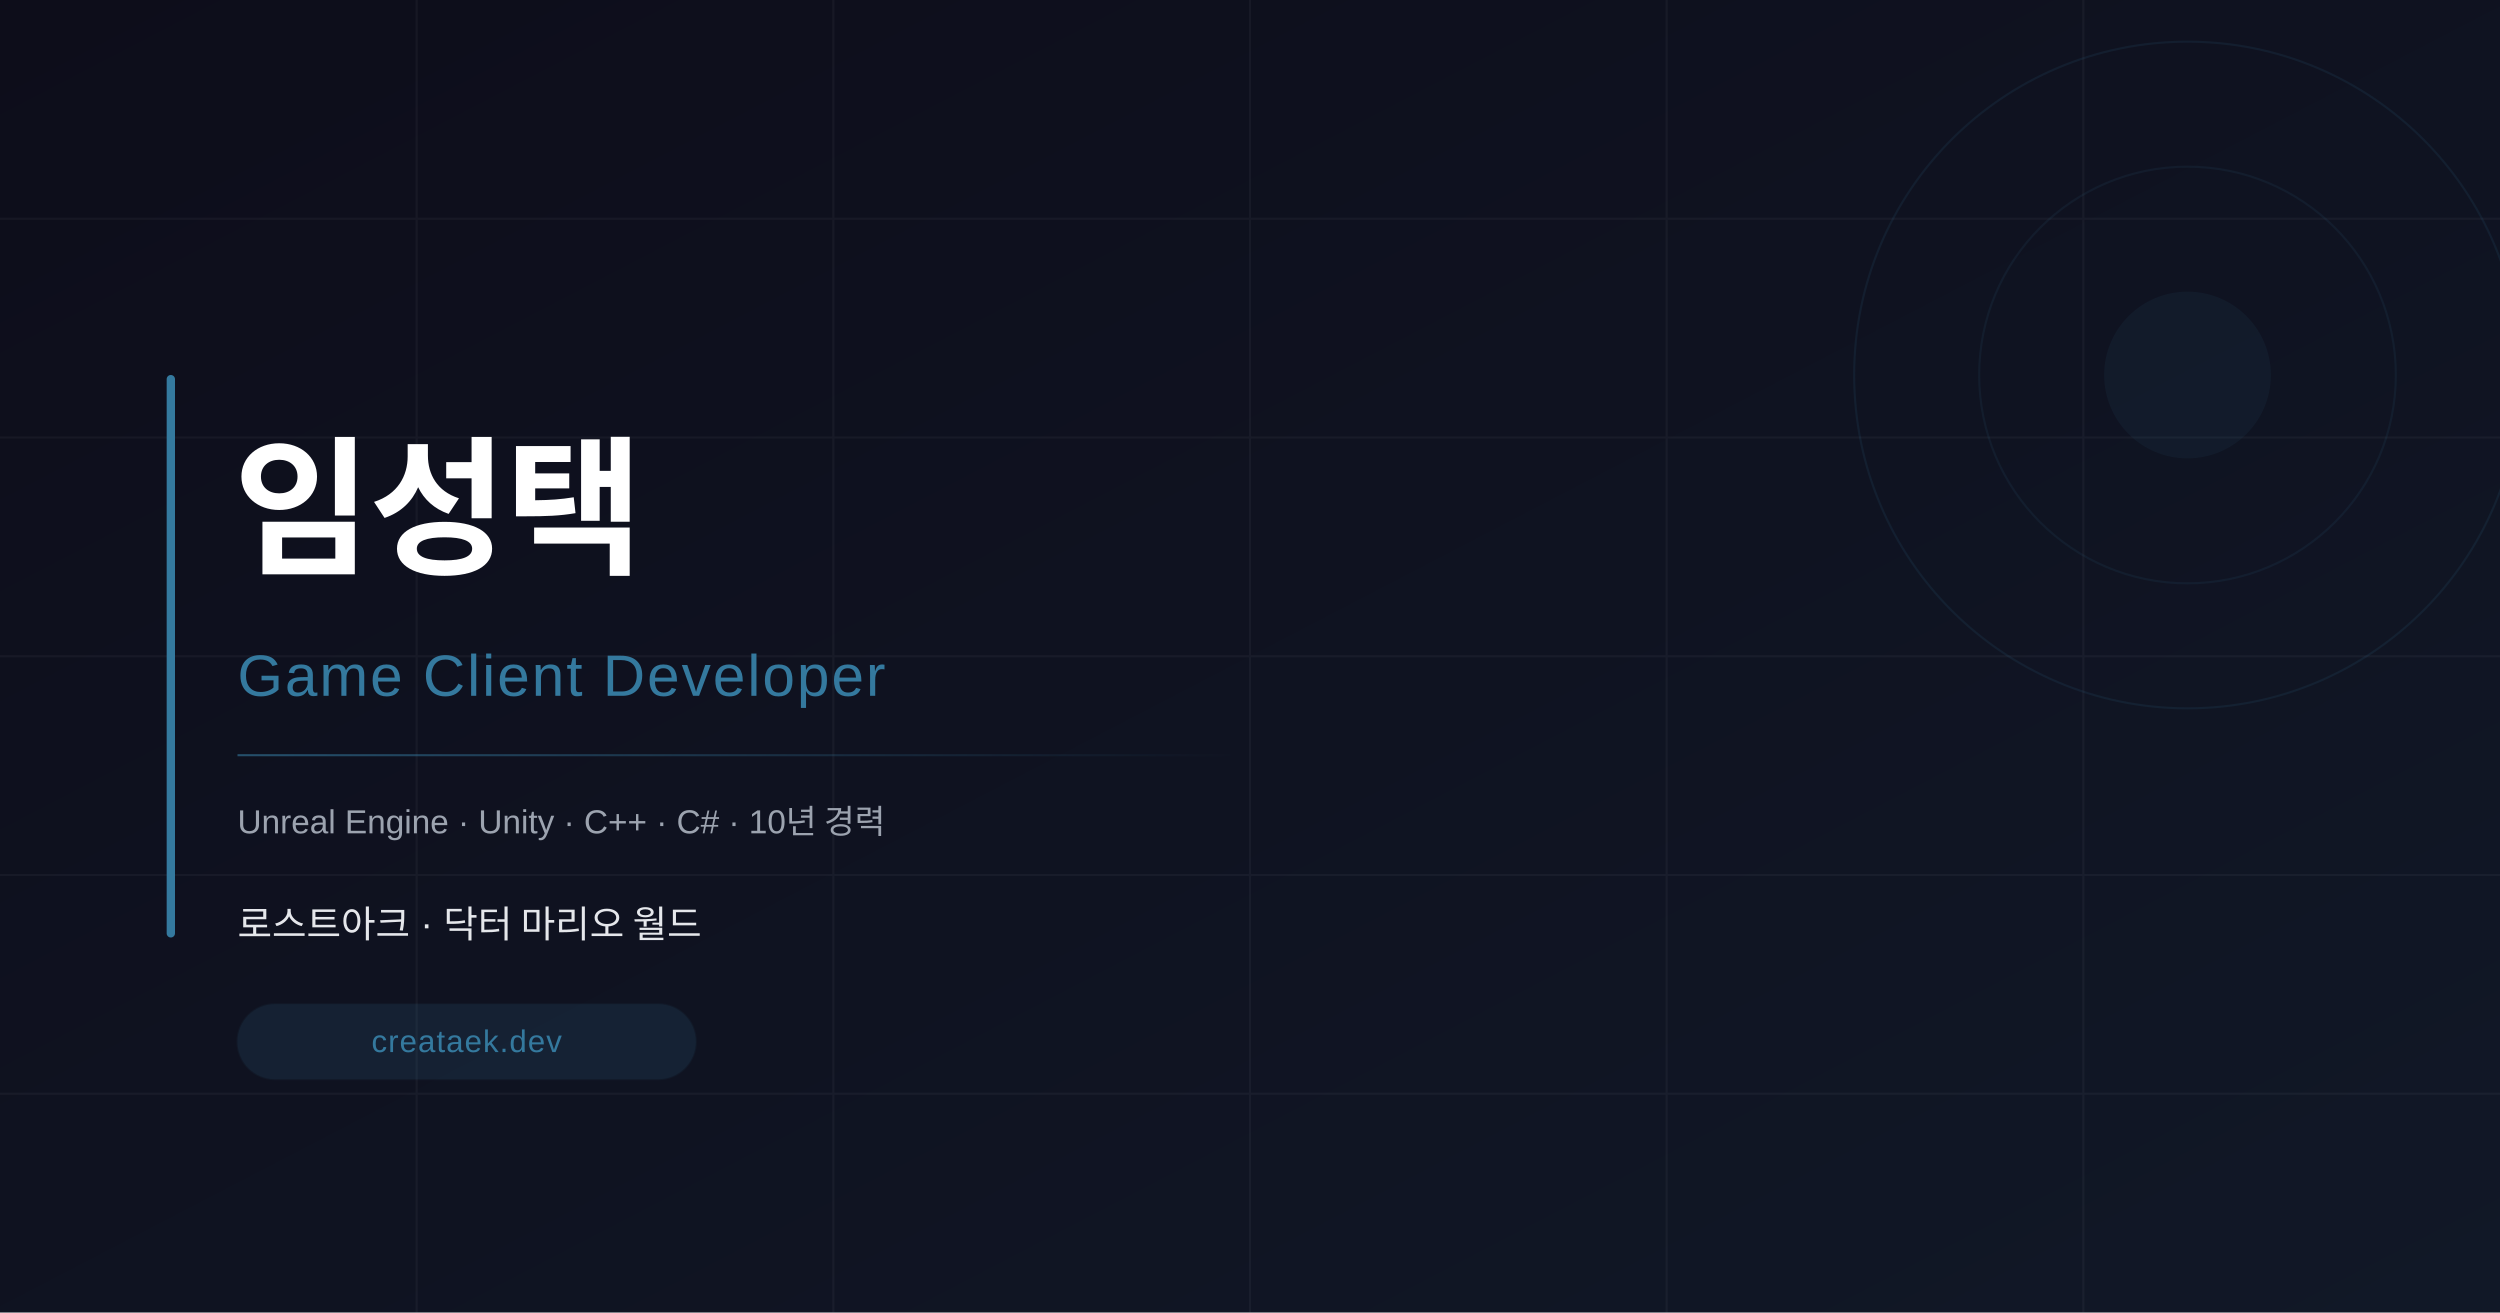
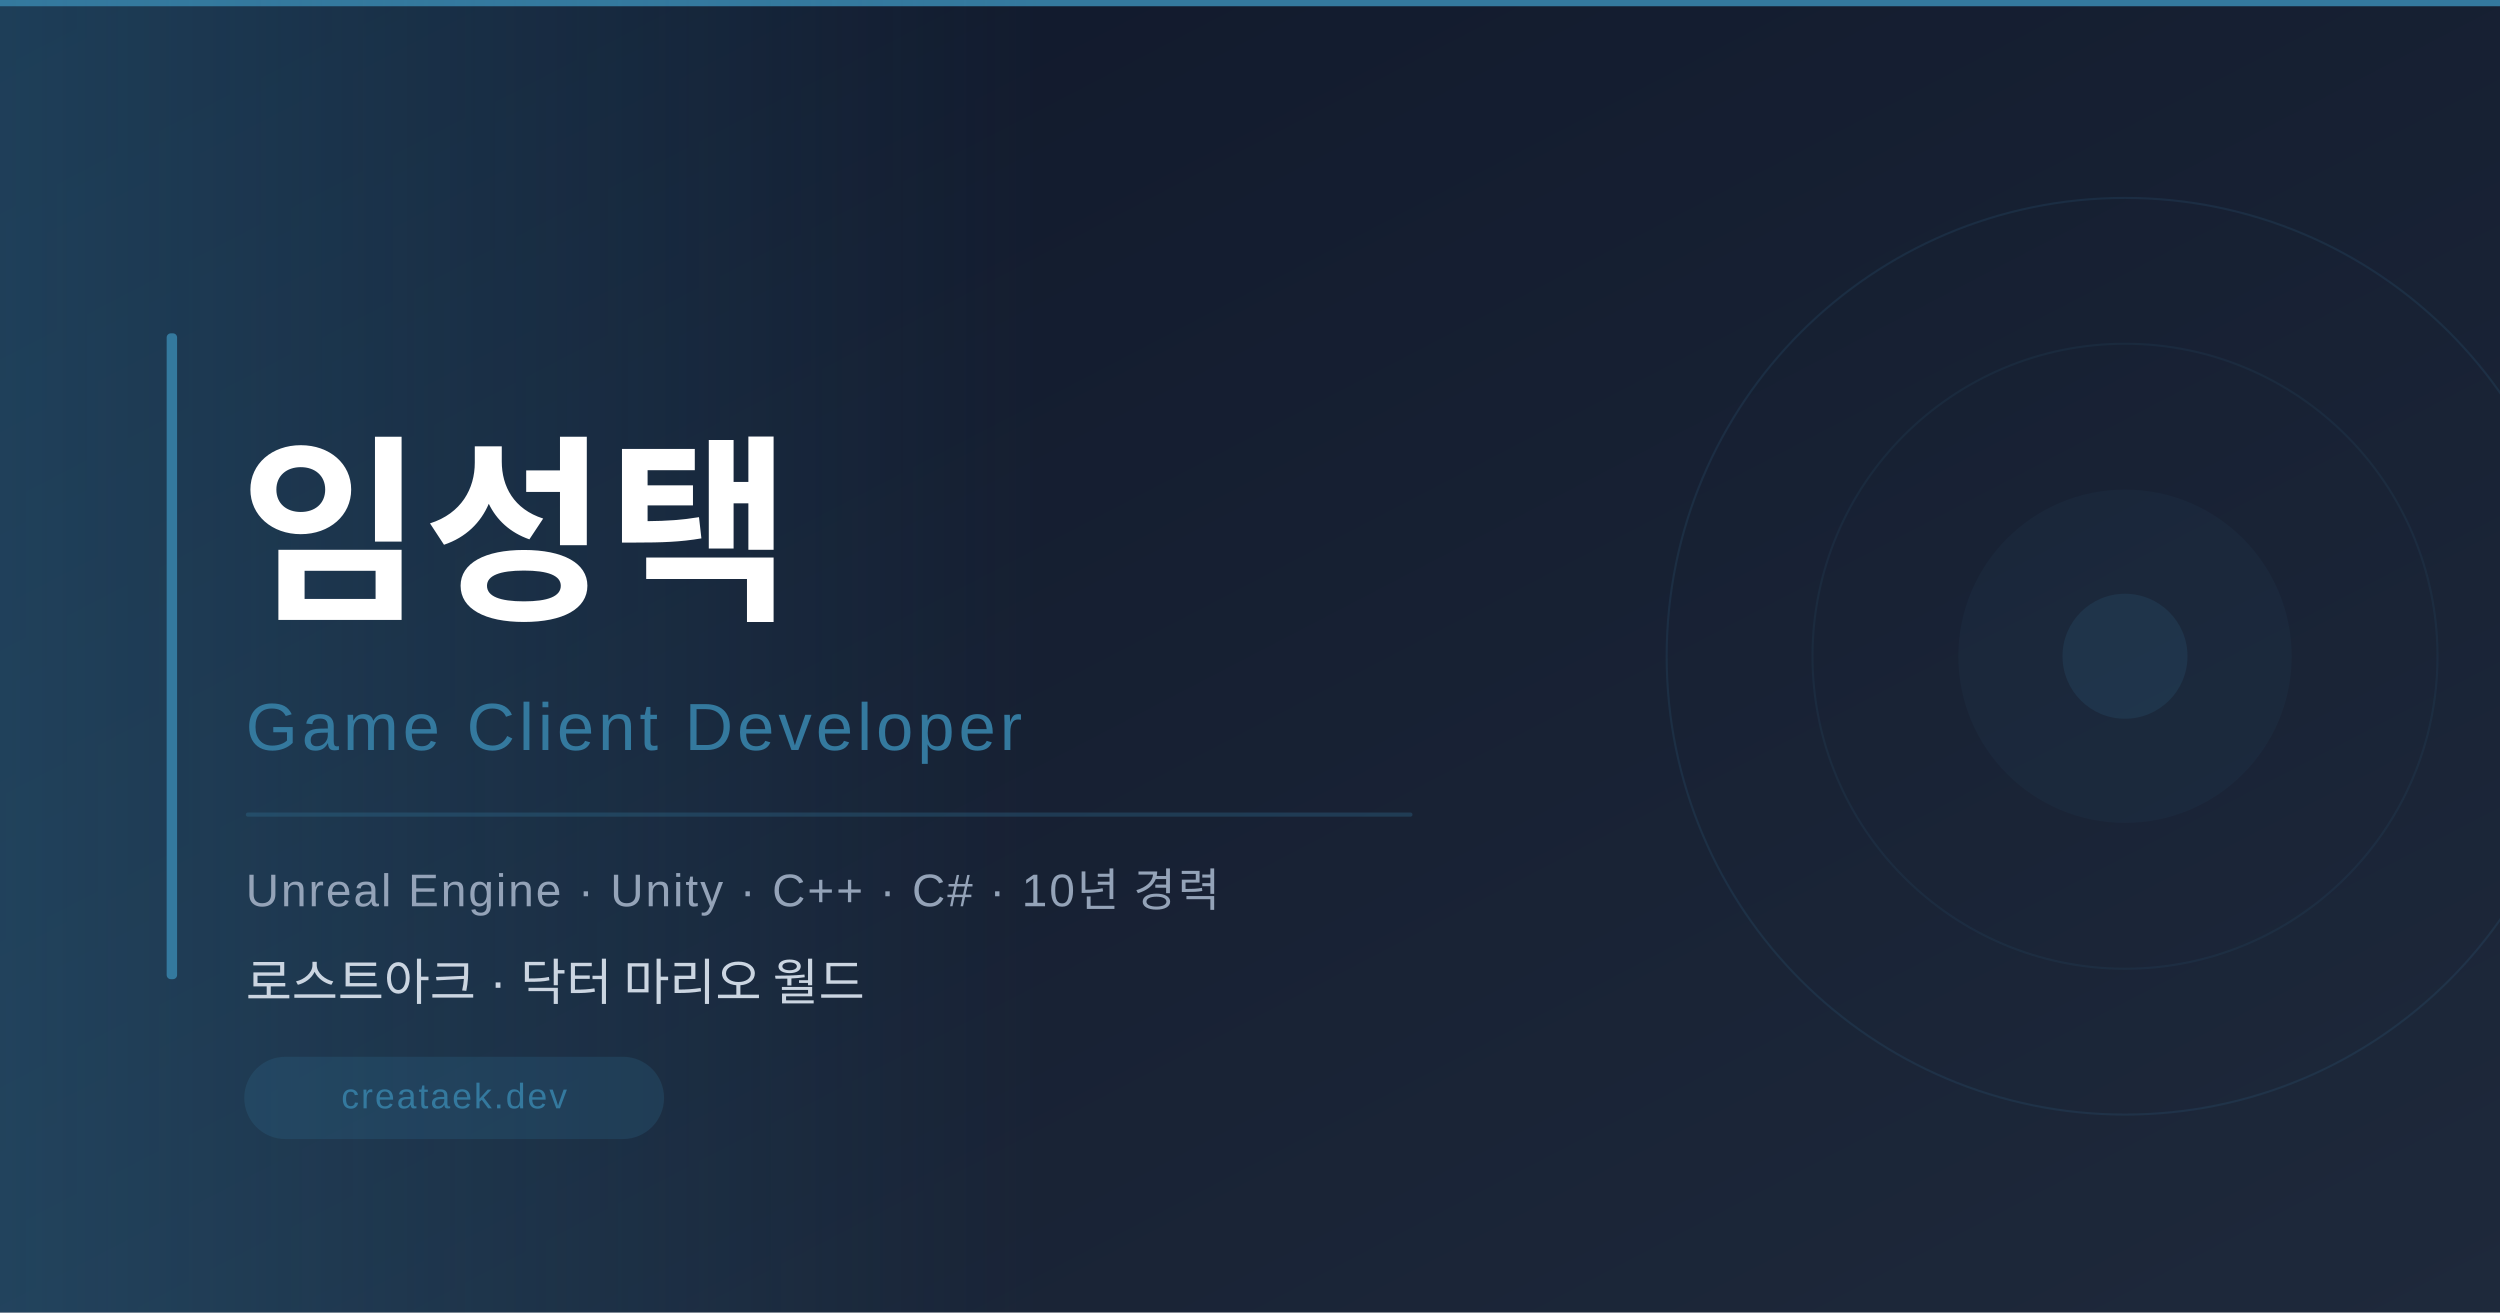
<svg xmlns="http://www.w3.org/2000/svg" width="1200" height="630" viewBox="0 0 1200 630">
  <defs>
    <linearGradient id="bg" x1="0" y1="0" x2="1" y2="1">
-       <stop offset="0%" stop-color="#0d0d1a" />
-       <stop offset="100%" stop-color="#111827" />
+       <stop offset="0%" stop-color="#0f172a" />
+       <stop offset="100%" stop-color="#1e293b" />
    </linearGradient>
-     <linearGradient id="accent-line" x1="0" y1="0" x2="1" y2="0">
-       <stop offset="0%" stop-color="#34799e" />
+     <linearGradient id="glow" x1="0" y1="0" x2="1" y2="0">
+       <stop offset="0%" stop-color="#34799e" stop-opacity="0.4" />
      <stop offset="100%" stop-color="#34799e" stop-opacity="0" />
    </linearGradient>
  </defs>
  <rect width="1200" height="630" fill="url(#bg)" />
-   <g opacity="0.04">
-     <line x1="0" y1="105" x2="1200" y2="105" stroke="white" stroke-width="1" />
-     <line x1="0" y1="210" x2="1200" y2="210" stroke="white" stroke-width="1" />
-     <line x1="0" y1="315" x2="1200" y2="315" stroke="white" stroke-width="1" />
-     <line x1="0" y1="420" x2="1200" y2="420" stroke="white" stroke-width="1" />
-     <line x1="0" y1="525" x2="1200" y2="525" stroke="white" stroke-width="1" />
-     <line x1="200" y1="0" x2="200" y2="630" stroke="white" stroke-width="1" />
-     <line x1="400" y1="0" x2="400" y2="630" stroke="white" stroke-width="1" />
-     <line x1="600" y1="0" x2="600" y2="630" stroke="white" stroke-width="1" />
-     <line x1="800" y1="0" x2="800" y2="630" stroke="white" stroke-width="1" />
-     <line x1="1000" y1="0" x2="1000" y2="630" stroke="white" stroke-width="1" />
-   </g>
-   <rect x="80" y="180" width="4" height="270" fill="#34799e" rx="2" />
-   <text x="112" y="270" font-family="'Segoe UI', Arial, sans-serif" font-size="72" font-weight="700" fill="white" letter-spacing="-1">임성택</text>
-   <text x="114" y="334" font-family="'Segoe UI', Arial, sans-serif" font-size="28" font-weight="400" fill="#34799e" letter-spacing="1">Game Client Developer</text>
-   <rect x="114" y="362" width="480" height="1" fill="url(#accent-line)" opacity="0.6" />
-   <g font-family="'Segoe UI', Arial, sans-serif" font-size="16" fill="#9ca3af">
-     <text x="114" y="400">Unreal Engine  ·  Unity  ·  C++  ·  C#  ·  10년 경력</text>
-   </g>
-   <g font-family="'Segoe UI', Arial, sans-serif" font-size="18" fill="#e5e7eb">
-     <text x="114" y="450">로스트아크 · 닥터 마리오 월드</text>
-   </g>
-   <rect x="114" y="482" width="220" height="36" rx="18" fill="#34799e" opacity="0.15" stroke="#34799e" stroke-width="1" stroke-opacity="0.4" />
-   <text x="224" y="505" font-family="'Segoe UI', Arial, sans-serif" font-size="15" fill="#34799e" text-anchor="middle" letter-spacing="0.5">creataek.dev</text>
-   <circle cx="1050" cy="180" r="160" fill="none" stroke="#34799e" stroke-width="1" opacity="0.12" />
-   <circle cx="1050" cy="180" r="100" fill="none" stroke="#34799e" stroke-width="1" opacity="0.1" />
-   <circle cx="1050" cy="180" r="40" fill="#34799e" opacity="0.08" />
+   <rect x="0" y="0" width="1200" height="3" fill="#34799e" />
+   <rect x="0" y="0" width="500" height="630" fill="url(#glow)" />
+   <rect x="80" y="160" width="5" height="310" fill="#34799e" rx="2" />
+   <text x="115" y="290" font-family="'Malgun Gothic', 'Apple SD Gothic Neo', 'Noto Sans KR', Arial, sans-serif" font-size="96" font-weight="700" fill="white">임성택</text>
+   <text x="118" y="360" font-family="'Segoe UI', Arial, sans-serif" font-size="32" font-weight="400" fill="#34799e" letter-spacing="2">Game Client Developer</text>
+   <rect x="118" y="390" width="560" height="2" fill="#34799e" opacity="0.3" rx="1" />
+   <text x="118" y="435" font-family="'Segoe UI', Arial, sans-serif" font-size="22" fill="#94a3b8" letter-spacing="1">Unreal Engine  ·  Unity  ·  C++  ·  C#  ·  10년 경력</text>
+   <text x="118" y="480" font-family="'Malgun Gothic', 'Apple SD Gothic Neo', 'Noto Sans KR', Arial, sans-serif" font-size="24" fill="#cbd5e1">로스트아크  ·  닥터 마리오 월드</text>
+   <rect x="118" y="508" width="200" height="38" rx="19" fill="#34799e" opacity="0.2" stroke="#34799e" stroke-width="1.5" />
+   <text x="218" y="532" font-family="'Segoe UI', Arial, sans-serif" font-size="17" fill="#34799e" text-anchor="middle" letter-spacing="1">creataek.dev</text>
+   <circle cx="1020" cy="315" r="220" fill="none" stroke="#34799e" stroke-width="1" opacity="0.15" />
+   <circle cx="1020" cy="315" r="150" fill="none" stroke="#34799e" stroke-width="1" opacity="0.1" />
+   <circle cx="1020" cy="315" r="80" fill="#34799e" opacity="0.06" />
+   <circle cx="1020" cy="315" r="30" fill="#34799e" opacity="0.15" />
</svg>
